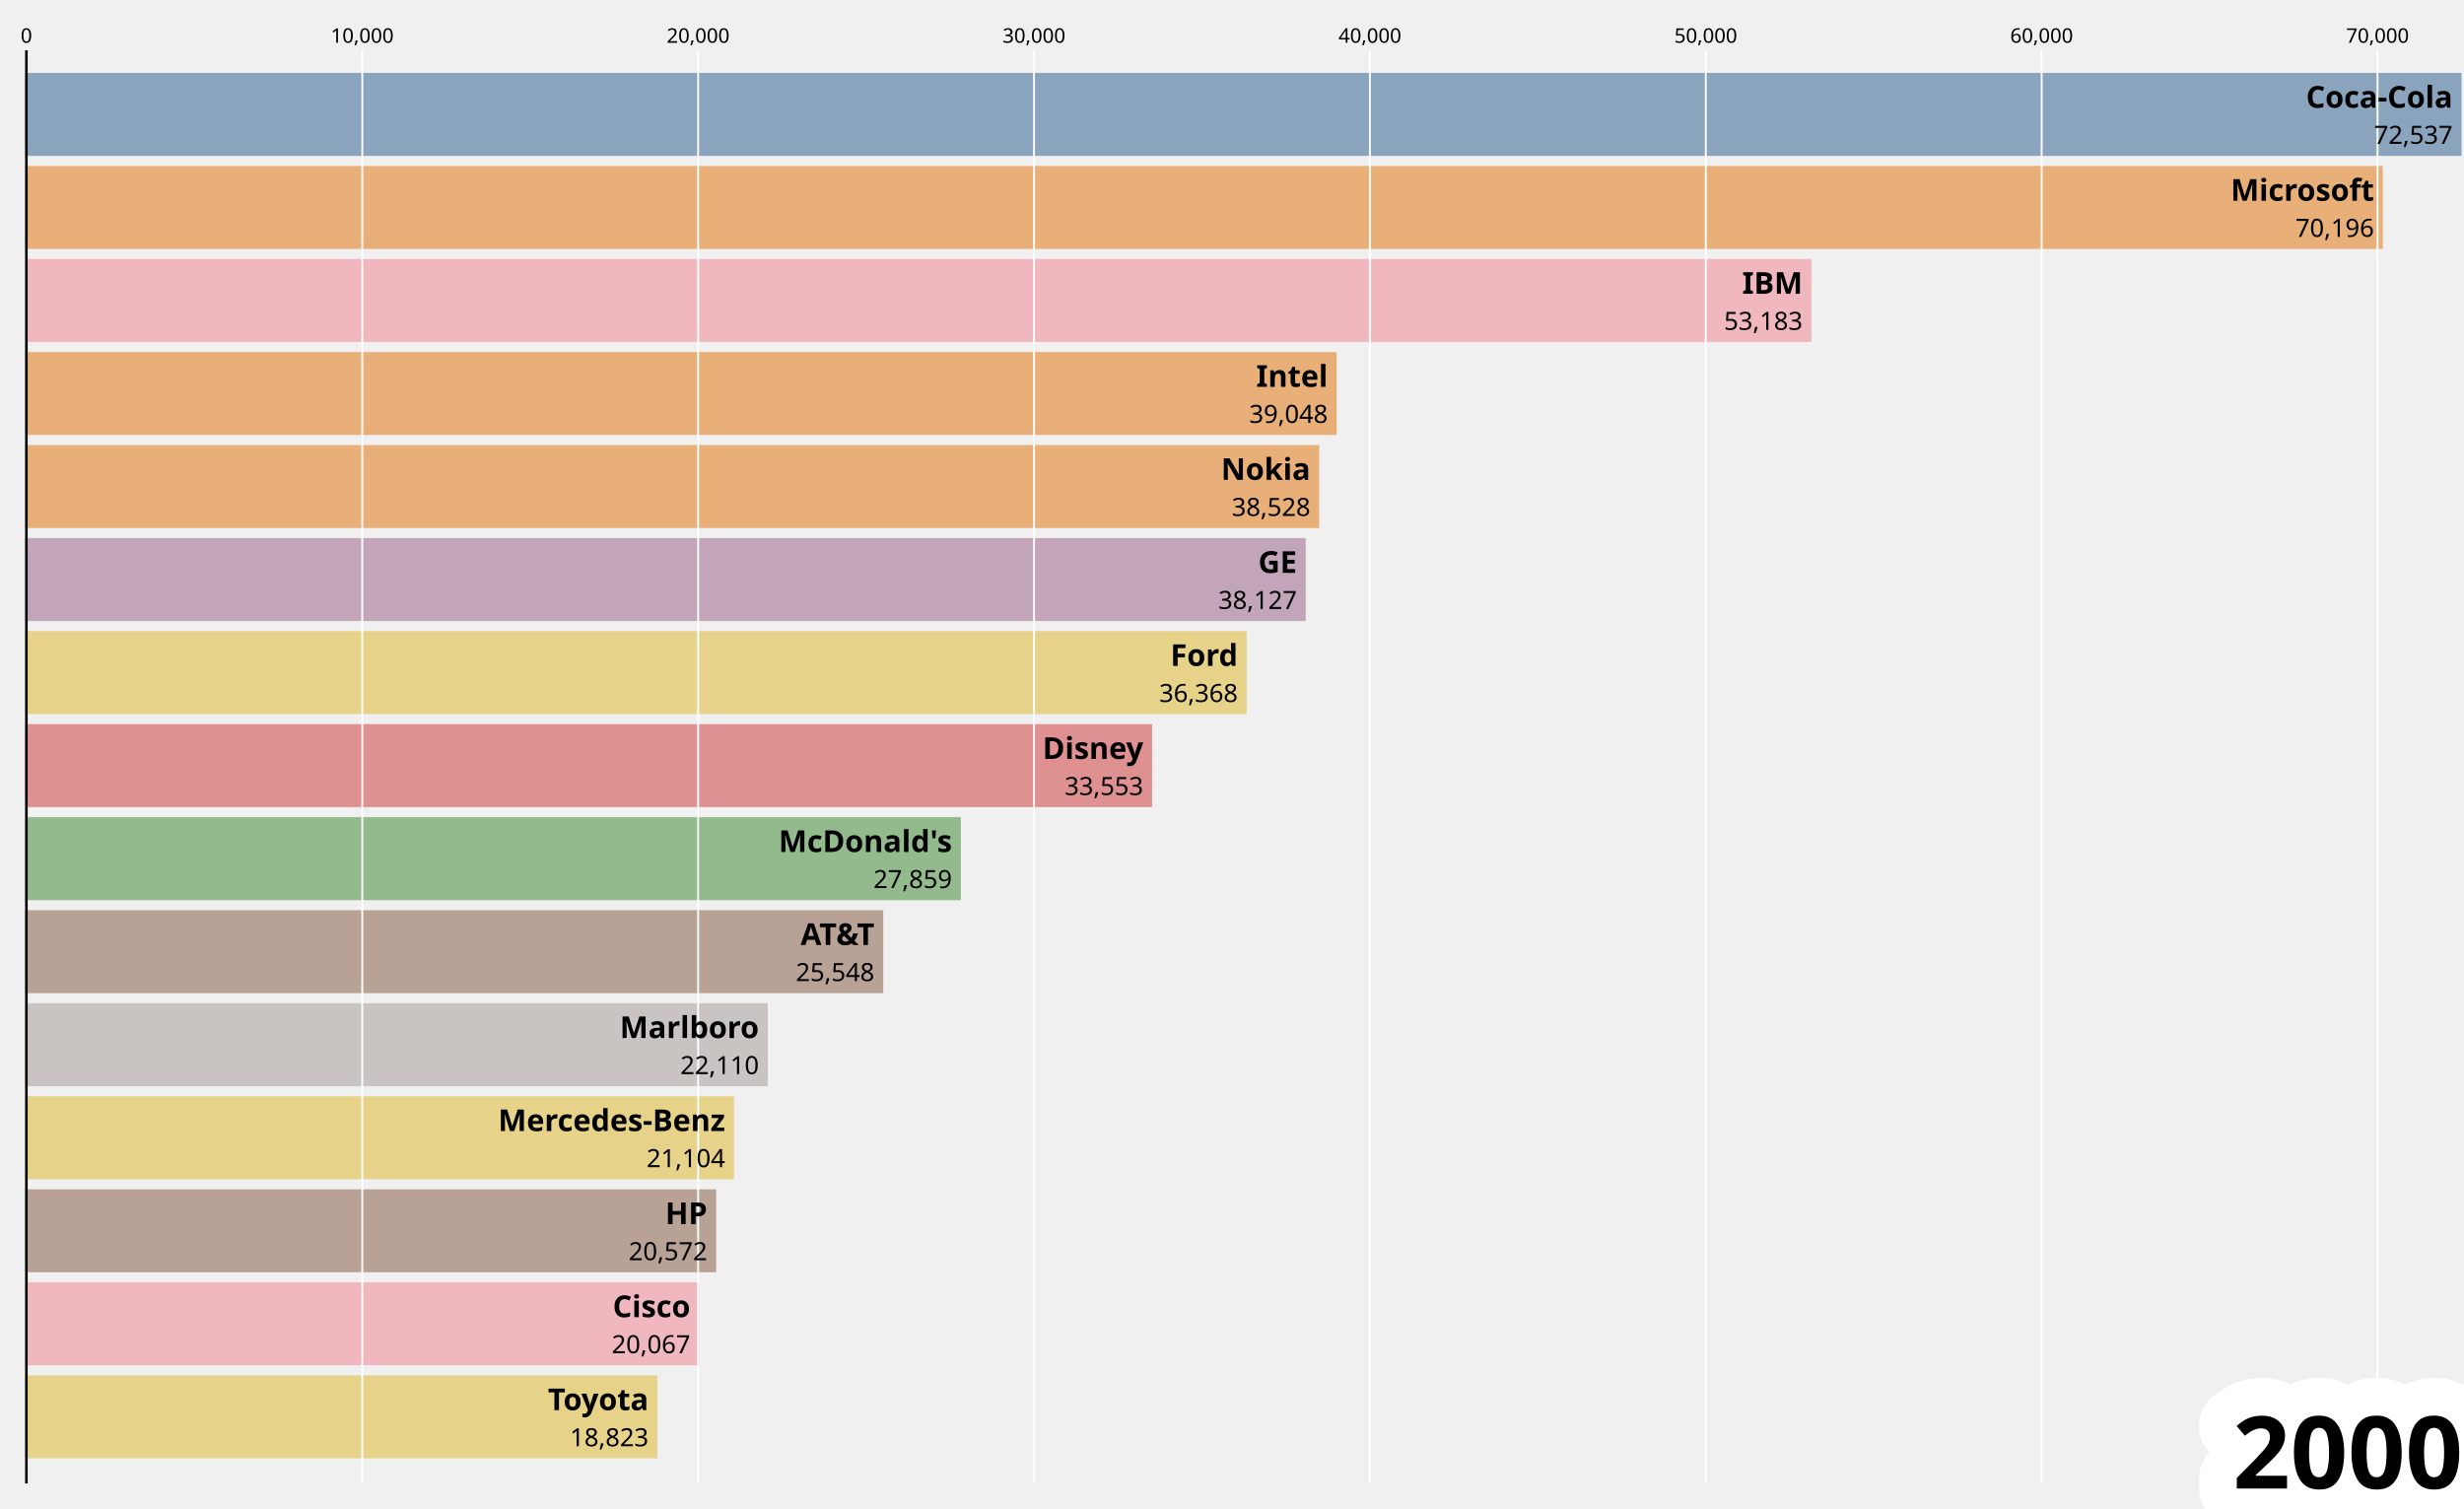
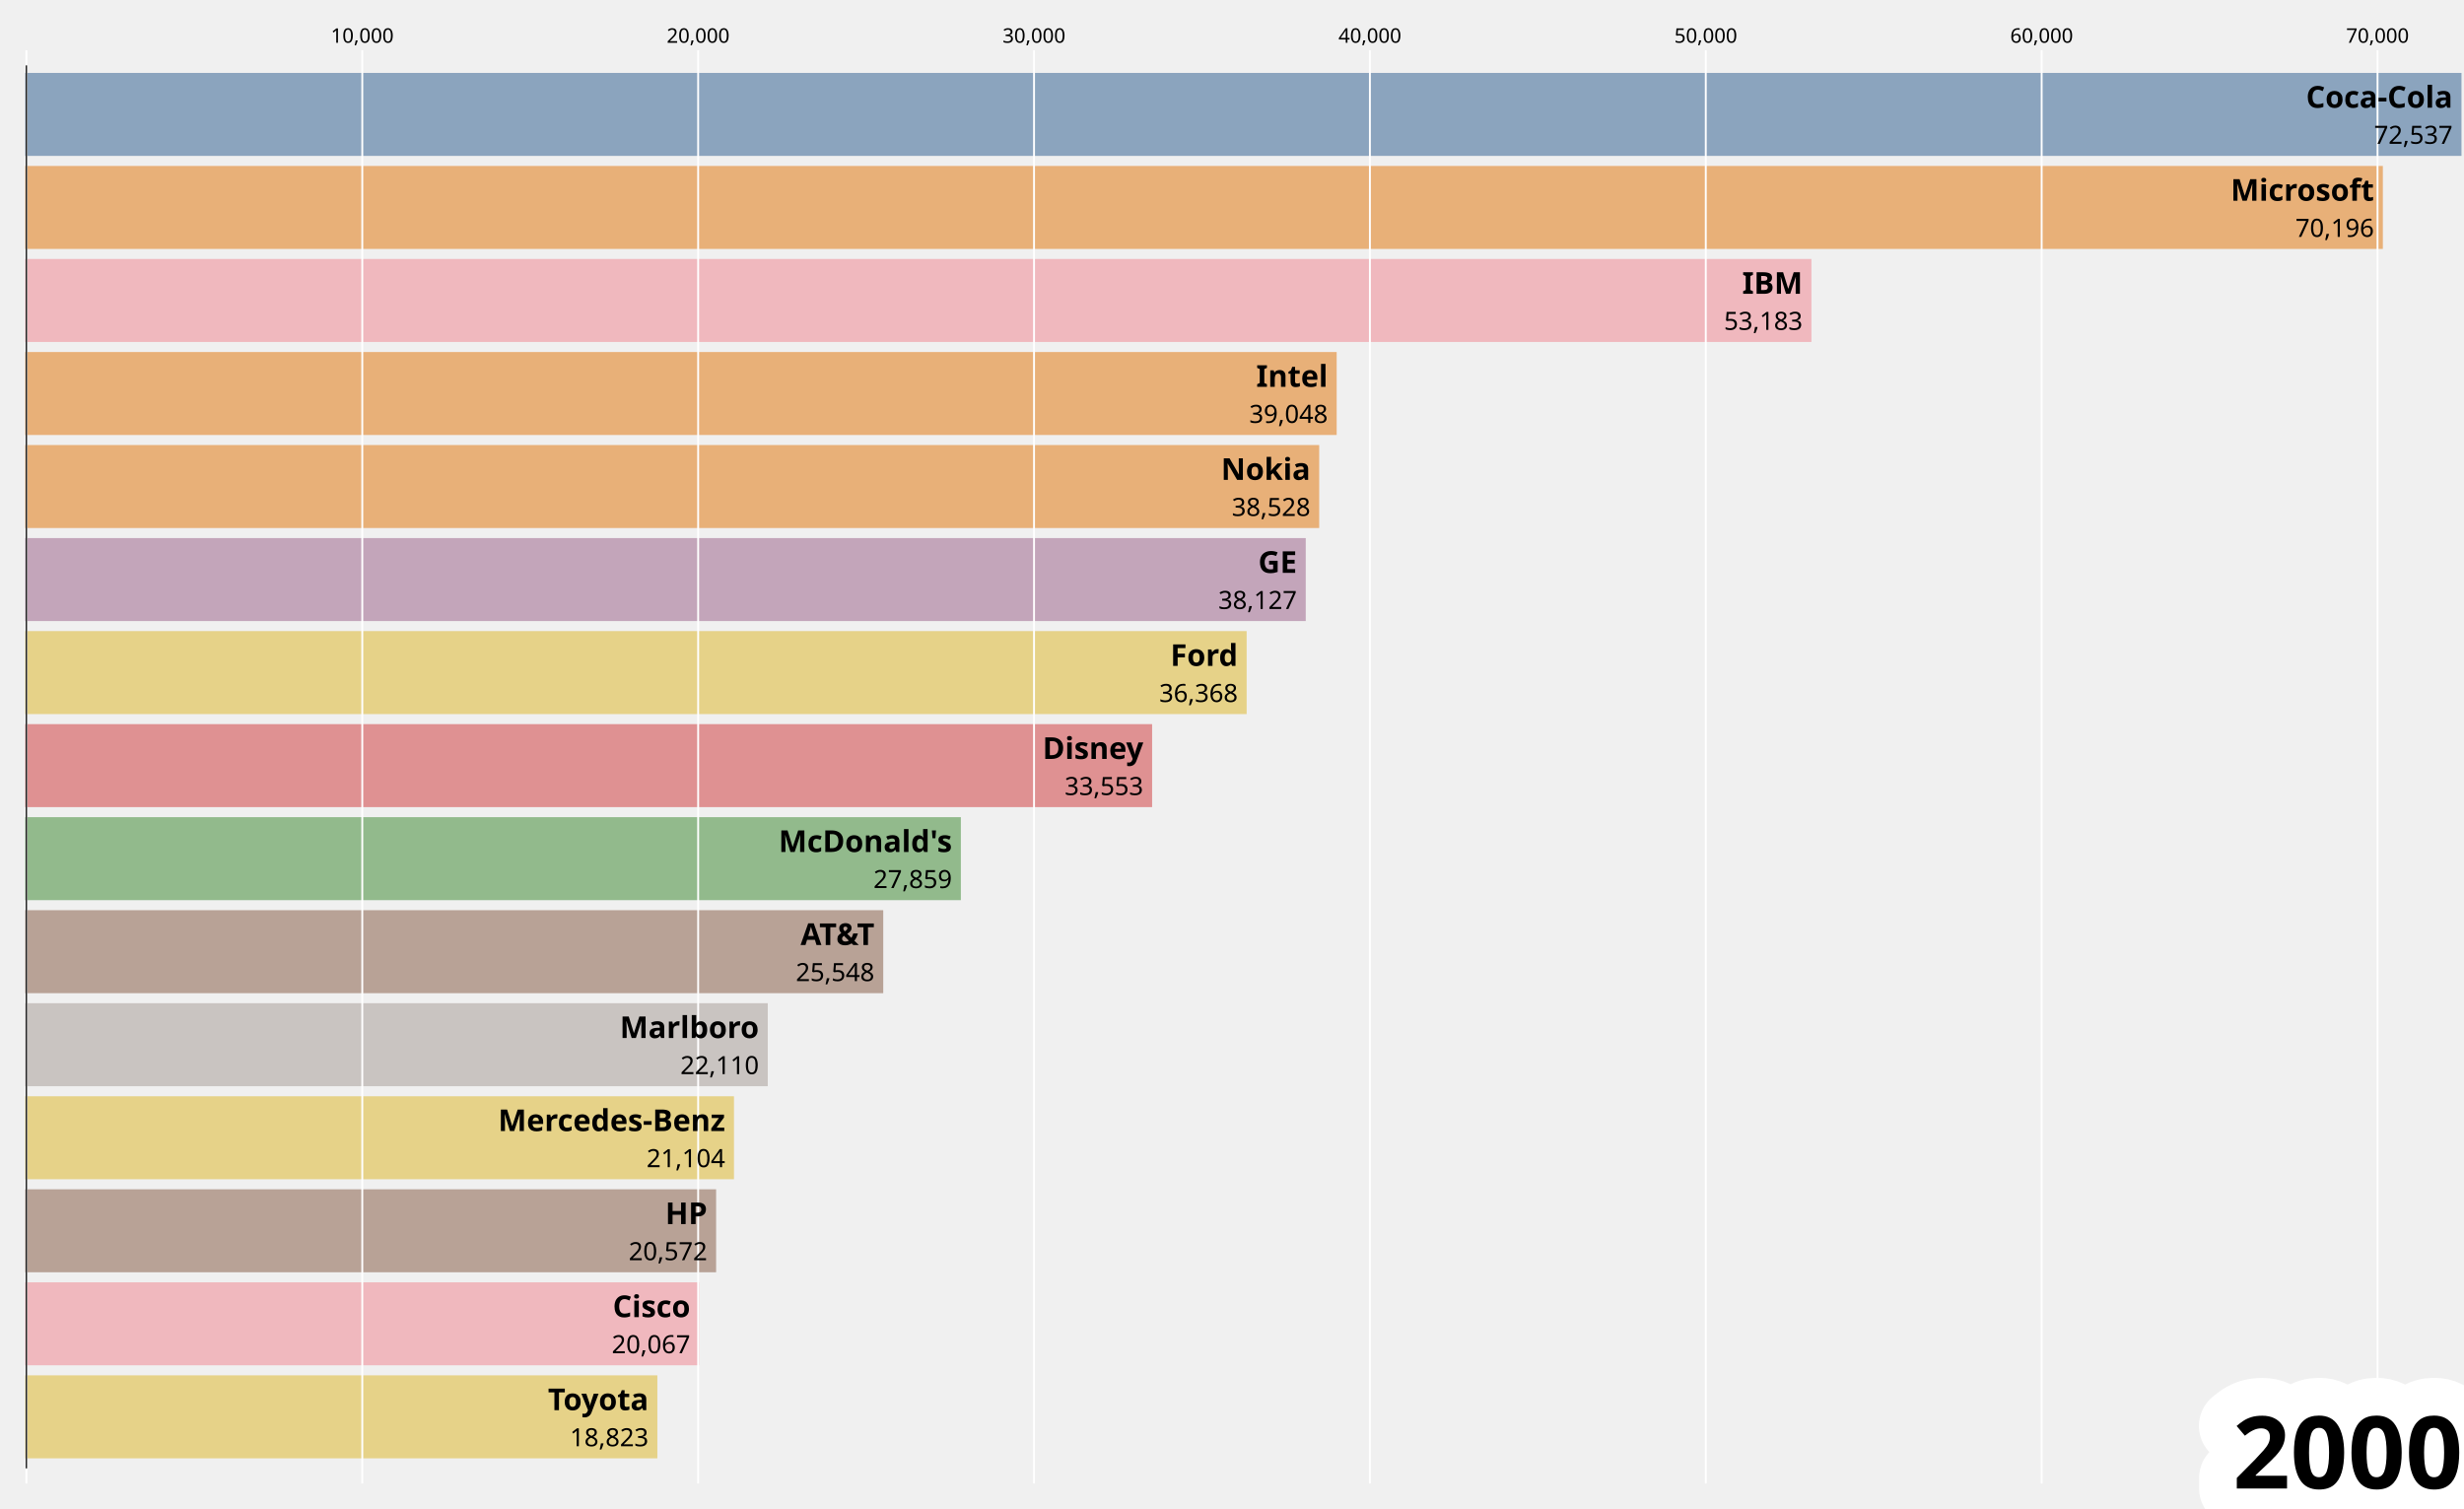
<svg xmlns="http://www.w3.org/2000/svg" class="plot" fill="currentColor" font-family="system-ui, sans-serif" font-size="10" text-anchor="middle" width="980" height="600" viewBox="0 0 980 600">
  <style>
    .plot {
      display: block;
      background: white;
      height: auto;
      height: intrinsic;
      max-width: 100%;
    }

    .plot text,
    .plot tspan {
      white-space: pre;
    }
  </style>
  <g aria-label="bar" fill-opacity="0.6">
-     <rect style="mix-blend-mode: multiply;" x="10" width="969" y="29" height="33" fill="#4e79a7" />
-     <rect style="mix-blend-mode: multiply;" x="10" width="937.727" y="66" height="33" fill="#f28e2c" />
-     <rect style="mix-blend-mode: multiply;" x="10" width="710.456" y="103" height="33" fill="#ff9da7" />
-     <rect style="mix-blend-mode: multiply;" x="10" width="521.631" y="140" height="33" fill="#f28e2c" />
-     <rect style="mix-blend-mode: multiply;" x="10" width="514.684" y="177" height="33" fill="#f28e2c" />
-     <rect style="mix-blend-mode: multiply;" x="10" width="509.327" y="214" height="33" fill="#af7aa1" />
-     <rect style="mix-blend-mode: multiply;" x="10" width="485.829" y="251" height="33" fill="#edc949" />
-     <rect style="mix-blend-mode: multiply;" x="10" width="448.224" y="288" height="33" fill="#e15759" />
-     <rect style="mix-blend-mode: multiply;" x="10" width="372.16" y="325" height="33" fill="#59a14f" />
-     <rect style="mix-blend-mode: multiply;" x="10" width="341.288" y="362" height="33" fill="#9c755f" />
-     <rect style="mix-blend-mode: multiply;" x="10" width="295.361" y="399" height="33" fill="#bab0ab" />
-     <rect style="mix-blend-mode: multiply;" x="10" width="281.922" y="436" height="33" fill="#edc949" />
-     <rect style="mix-blend-mode: multiply;" x="10" width="274.815" y="473" height="33" fill="#9c755f" />
-     <rect style="mix-blend-mode: multiply;" x="10" width="268.069" y="510" height="33" fill="#ff9da7" />
-     <rect style="mix-blend-mode: multiply;" x="10" width="251.451" y="547" height="33" fill="#edc949" />
+     <rect style="mix-blend-mode: multiply;" x="10" width="969" y="29" height="33" fill="#4e79a7" opacity="1" />
+     <rect style="mix-blend-mode: multiply;" x="10" width="937.727" y="66" height="33" fill="#f28e2c" opacity="1" />
+     <rect style="mix-blend-mode: multiply;" x="10" width="710.456" y="103" height="33" fill="#ff9da7" opacity="1" />
+     <rect style="mix-blend-mode: multiply;" x="10" width="521.631" y="140" height="33" fill="#f28e2c" opacity="1" />
+     <rect style="mix-blend-mode: multiply;" x="10" width="514.684" y="177" height="33" fill="#f28e2c" opacity="1" />
+     <rect style="mix-blend-mode: multiply;" x="10" width="509.327" y="214" height="33" fill="#af7aa1" opacity="1" />
+     <rect style="mix-blend-mode: multiply;" x="10" width="485.829" y="251" height="33" fill="#edc949" opacity="1" />
+     <rect style="mix-blend-mode: multiply;" x="10" width="448.224" y="288" height="33" fill="#e15759" opacity="1" />
+     <rect style="mix-blend-mode: multiply;" x="10" width="372.16" y="325" height="33" fill="#59a14f" opacity="1" />
+     <rect style="mix-blend-mode: multiply;" x="10" width="341.288" y="362" height="33" fill="#9c755f" opacity="1" />
+     <rect style="mix-blend-mode: multiply;" x="10" width="295.361" y="399" height="33" fill="#bab0ab" opacity="1" />
+     <rect style="mix-blend-mode: multiply;" x="10" width="281.922" y="436" height="33" fill="#edc949" opacity="1" />
+     <rect style="mix-blend-mode: multiply;" x="10" width="274.815" y="473" height="33" fill="#9c755f" opacity="1" />
+     <rect style="mix-blend-mode: multiply;" x="10" width="268.069" y="510" height="33" fill="#ff9da7" opacity="1" />
+     <rect style="mix-blend-mode: multiply;" x="10" width="251.451" y="547" height="33" fill="#edc949" opacity="1" />
  </g>
  <g transform="translate(0, 20)" fill="none" font-size="8" font-family="sans-serif" text-anchor="middle" stroke-width="0.75">
    <g class="tick" opacity="1" transform="translate(10.5,0)">
      <line stroke="white" y2="570" />
-       <text fill="currentColor" y="-3" dy="0em">0</text>
+       <text fill="currentColor" y="-3" dy="0em" />
    </g>
    <g class="tick" opacity="1" transform="translate(144.087,0)">
      <line stroke="white" y2="570" />
      <text fill="currentColor" y="-3" dy="0em">10,000</text>
    </g>
    <g class="tick" opacity="1" transform="translate(277.674,0)">
      <line stroke="white" y2="570" />
      <text fill="currentColor" y="-3" dy="0em">20,000</text>
    </g>
    <g class="tick" opacity="1" transform="translate(411.261,0)">
      <line stroke="white" y2="570" />
      <text fill="currentColor" y="-3" dy="0em">30,000</text>
    </g>
    <g class="tick" opacity="1" transform="translate(544.848,0)">
      <line stroke="white" y2="570" />
      <text fill="currentColor" y="-3" dy="0em">40,000</text>
    </g>
    <g class="tick" opacity="1" transform="translate(678.435,0)">
      <line stroke="white" y2="570" />
      <text fill="currentColor" y="-3" dy="0em">50,000</text>
    </g>
    <g class="tick" opacity="1" transform="translate(812.022,0)">
      <line stroke="white" y2="570" />
      <text fill="currentColor" y="-3" dy="0em">60,000</text>
    </g>
    <g class="tick" opacity="1" transform="translate(945.609,0)">
      <line stroke="white" y2="570" />
      <text fill="currentColor" y="-3" dy="0em">70,000</text>
    </g>
  </g>
-   <g aria-label="tick" stroke="currentColor" transform="translate(0.5,0)">
-     <line x1="10" x2="10" y1="20" y2="590" />
+   <g aria-label="tick" stroke="currentColor" stroke-width="0.5" transform="translate(0.5,0)">
+     <line x1="10" x2="10" y1="26" y2="584" />
  </g>
  <g aria-label="text" stroke="white" stroke-width="30" stroke-linejoin="round" paint-order="stroke" text-anchor="end" font-size="40" font-variant="tabular-nums" font-weight="bold" transform="translate(0.5,2)">
-     <text transform="translate(979.0703,590)">2000</text>
+     <text transform="translate(979.0703,590)" opacity="1">2000</text>
  </g>
  <g aria-label="text" text-anchor="end" font-size="12" font-weight="bold" transform="translate(-3.5,10)">
-     <text y="0.32em" transform="translate(979,29)">Coca-Cola</text>
-     <text y="0.32em" transform="translate(947.7273,66)">Microsoft</text>
-     <text y="0.32em" transform="translate(720.4557,103)">IBM</text>
-     <text y="0.32em" transform="translate(531.6305,140)">Intel</text>
-     <text y="0.32em" transform="translate(524.684,177)">Nokia</text>
-     <text y="0.32em" transform="translate(519.3271,214)">GE</text>
-     <text y="0.32em" transform="translate(495.8292,251)">Ford</text>
-     <text y="0.32em" transform="translate(458.2245,288)">Disney</text>
-     <text y="0.32em" transform="translate(382.16,325)">McDonald's</text>
-     <text y="0.32em" transform="translate(351.2881,362)">AT&amp;T</text>
-     <text y="0.32em" transform="translate(305.3609,399)">Marlboro</text>
-     <text y="0.32em" transform="translate(291.922,436)">Mercedes-Benz</text>
-     <text y="0.32em" transform="translate(284.8152,473)">HP</text>
-     <text y="0.32em" transform="translate(278.069,510)">Cisco</text>
-     <text y="0.32em" transform="translate(261.4508,547)">Toyota</text>
+     <text y="0.32em" transform="translate(979,29)" opacity="1">Coca-Cola</text>
+     <text y="0.32em" transform="translate(947.7273,66)" opacity="1">Microsoft</text>
+     <text y="0.32em" transform="translate(720.4557,103)" opacity="1">IBM</text>
+     <text y="0.32em" transform="translate(531.6305,140)" opacity="1">Intel</text>
+     <text y="0.32em" transform="translate(524.684,177)" opacity="1">Nokia</text>
+     <text y="0.32em" transform="translate(519.3271,214)" opacity="1">GE</text>
+     <text y="0.32em" transform="translate(495.8292,251)" opacity="1">Ford</text>
+     <text y="0.32em" transform="translate(458.2245,288)" opacity="1">Disney</text>
+     <text y="0.32em" transform="translate(382.16,325)" opacity="1">McDonald's</text>
+     <text y="0.32em" transform="translate(351.2881,362)" opacity="1">AT&amp;T</text>
+     <text y="0.32em" transform="translate(305.3609,399)" opacity="1">Marlboro</text>
+     <text y="0.32em" transform="translate(291.922,436)" opacity="1">Mercedes-Benz</text>
+     <text y="0.32em" transform="translate(284.8152,473)" opacity="1">HP</text>
+     <text y="0.32em" transform="translate(278.069,510)" opacity="1">Cisco</text>
+     <text y="0.32em" transform="translate(261.4508,547)" opacity="1">Toyota</text>
  </g>
  <g aria-label="text" text-anchor="end" font-variant="tabular-nums" transform="translate(-3.5,25)">
-     <text y="0.32em" transform="translate(979,29)">72,537</text>
-     <text y="0.32em" transform="translate(947.7273,66)">70,196</text>
-     <text y="0.32em" transform="translate(720.4557,103)">53,183</text>
-     <text y="0.32em" transform="translate(531.6305,140)">39,048</text>
-     <text y="0.32em" transform="translate(524.684,177)">38,528</text>
-     <text y="0.32em" transform="translate(519.3271,214)">38,127</text>
-     <text y="0.32em" transform="translate(495.8292,251)">36,368</text>
-     <text y="0.32em" transform="translate(458.2245,288)">33,553</text>
-     <text y="0.32em" transform="translate(382.16,325)">27,859</text>
-     <text y="0.32em" transform="translate(351.2881,362)">25,548</text>
-     <text y="0.32em" transform="translate(305.3609,399)">22,110</text>
-     <text y="0.32em" transform="translate(291.922,436)">21,104</text>
-     <text y="0.32em" transform="translate(284.8152,473)">20,572</text>
-     <text y="0.32em" transform="translate(278.069,510)">20,067</text>
-     <text y="0.32em" transform="translate(261.4508,547)">18,823</text>
+     <text y="0.32em" transform="translate(979,29)" opacity="1">72,537</text>
+     <text y="0.32em" transform="translate(947.7273,66)" opacity="1">70,196</text>
+     <text y="0.32em" transform="translate(720.4557,103)" opacity="1">53,183</text>
+     <text y="0.32em" transform="translate(531.6305,140)" opacity="1">39,048</text>
+     <text y="0.32em" transform="translate(524.684,177)" opacity="1">38,528</text>
+     <text y="0.32em" transform="translate(519.3271,214)" opacity="1">38,127</text>
+     <text y="0.32em" transform="translate(495.8292,251)" opacity="1">36,368</text>
+     <text y="0.32em" transform="translate(458.2245,288)" opacity="1">33,553</text>
+     <text y="0.32em" transform="translate(382.16,325)" opacity="1">27,859</text>
+     <text y="0.32em" transform="translate(351.2881,362)" opacity="1">25,548</text>
+     <text y="0.32em" transform="translate(305.3609,399)" opacity="1">22,110</text>
+     <text y="0.32em" transform="translate(291.922,436)" opacity="1">21,104</text>
+     <text y="0.32em" transform="translate(284.8152,473)" opacity="1">20,572</text>
+     <text y="0.32em" transform="translate(278.069,510)" opacity="1">20,067</text>
+     <text y="0.32em" transform="translate(261.4508,547)" opacity="1">18,823</text>
  </g>
</svg>
